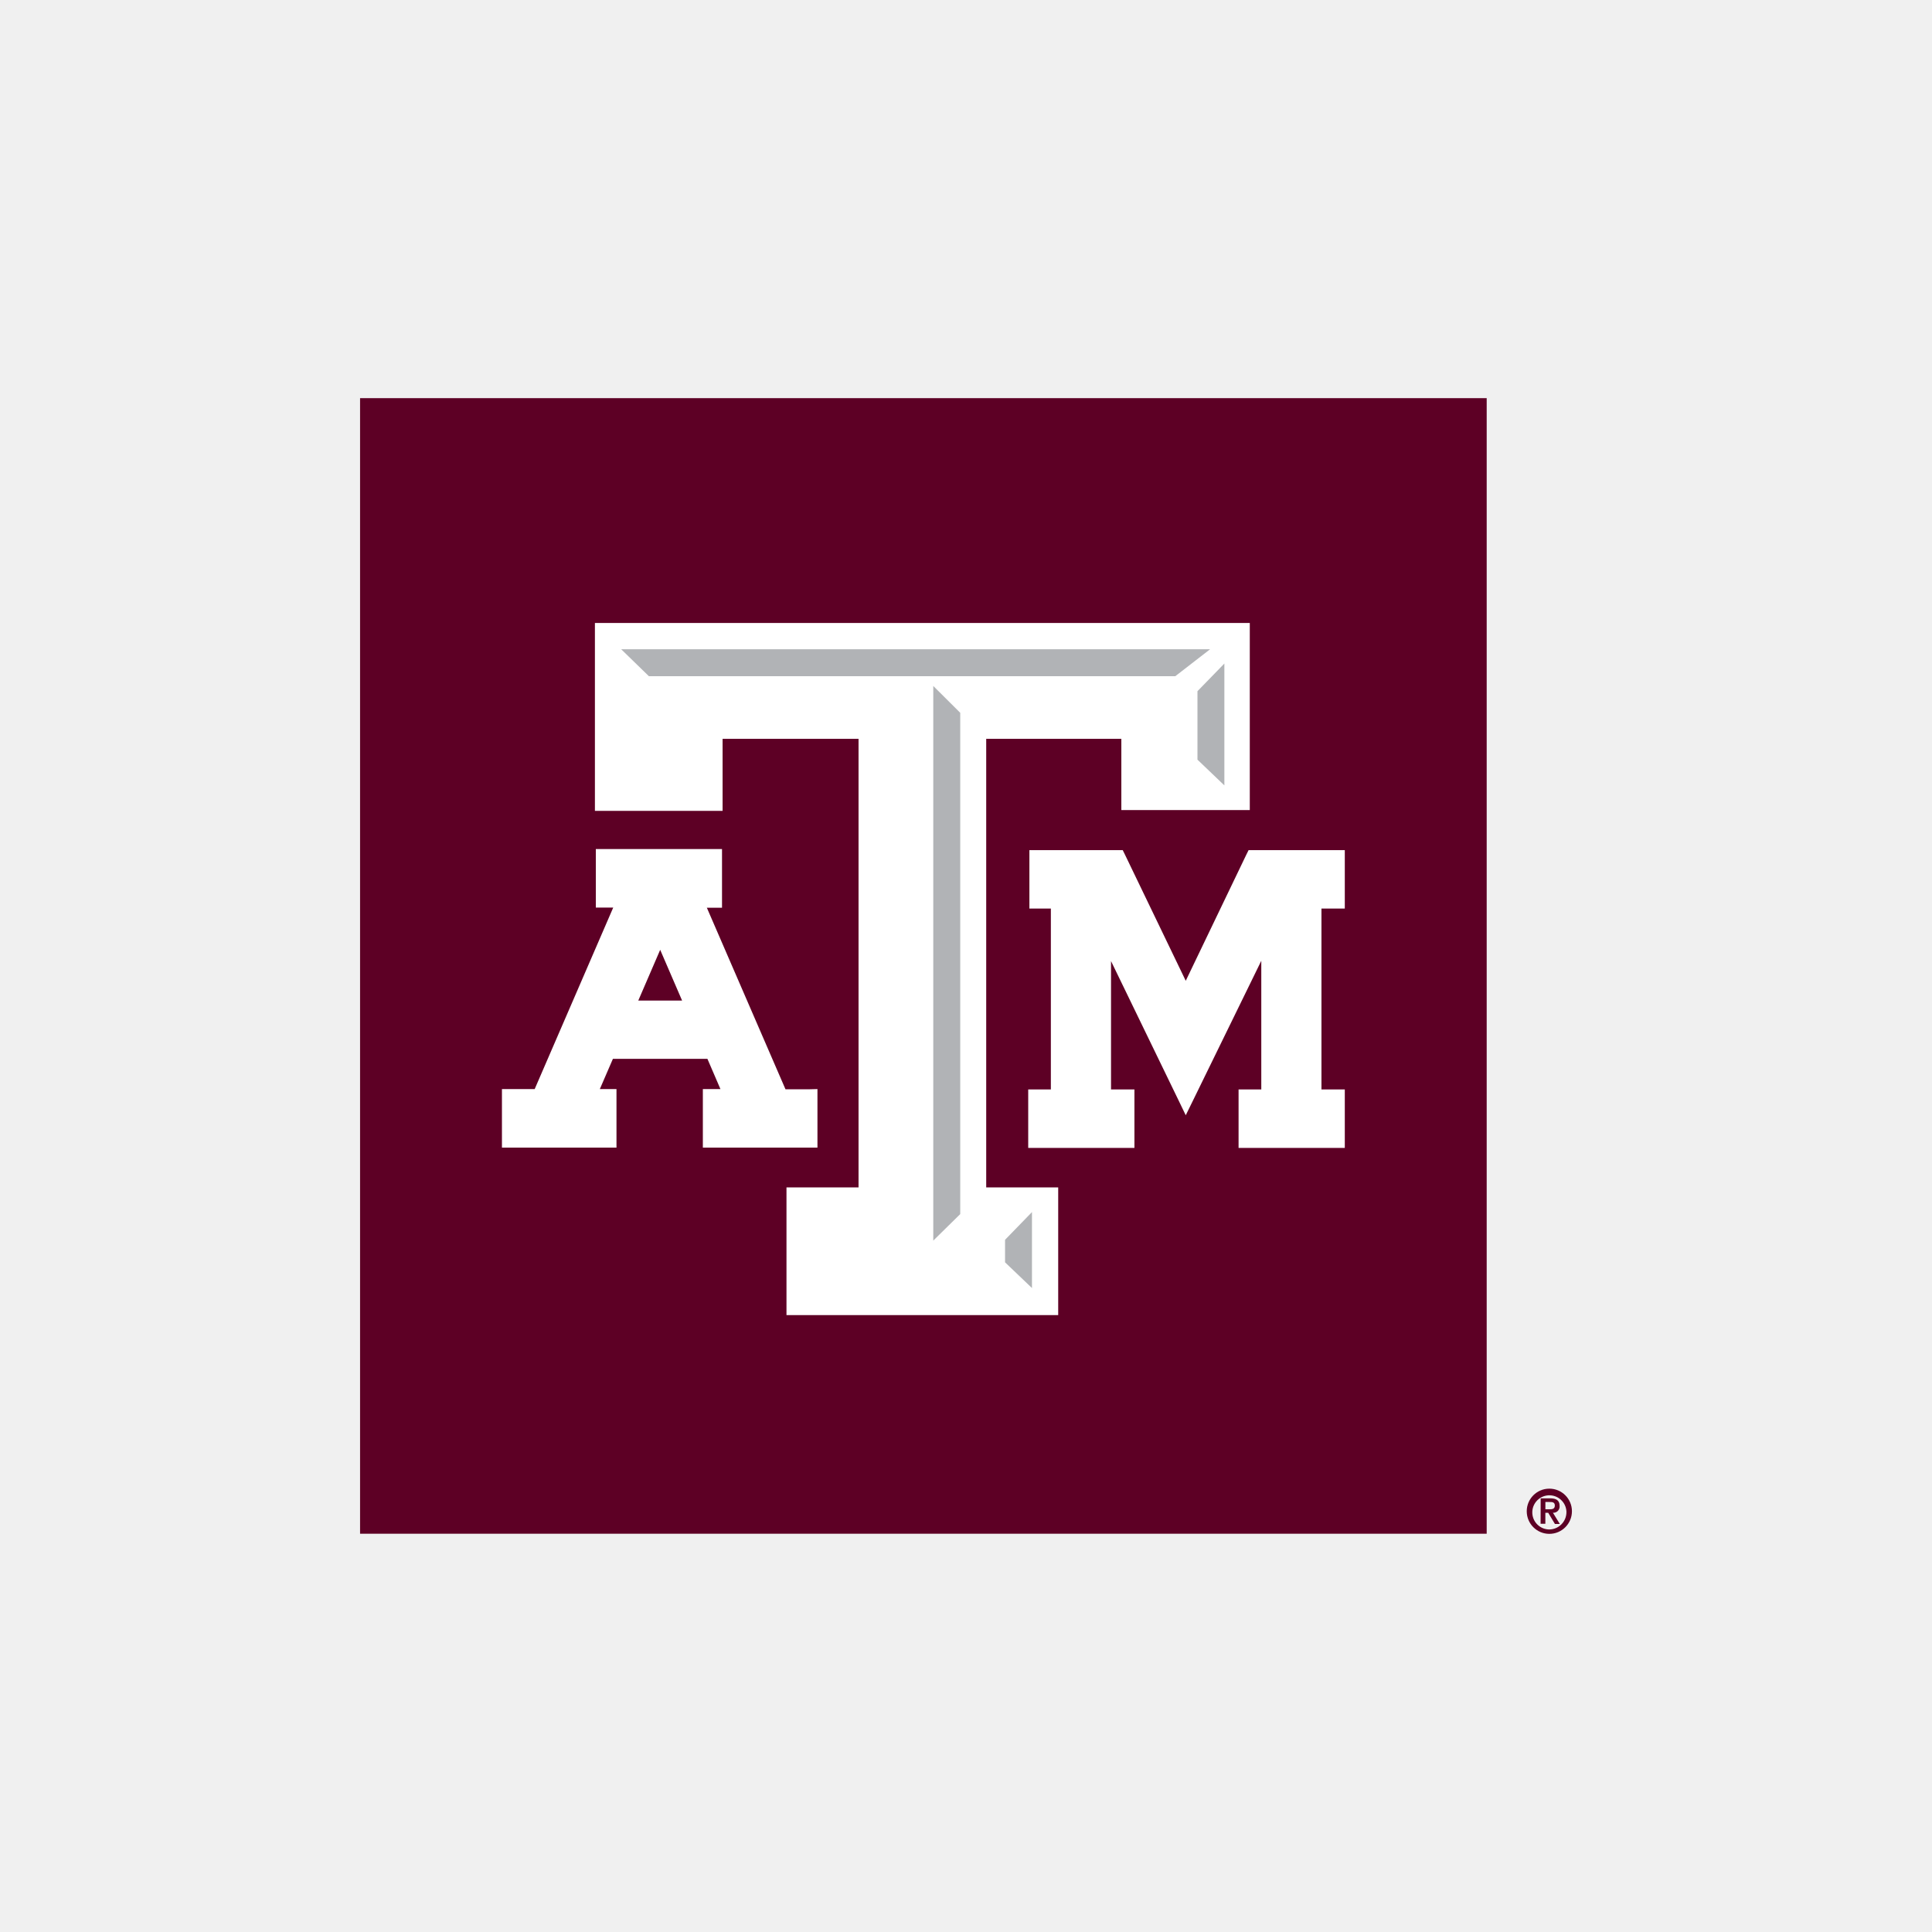
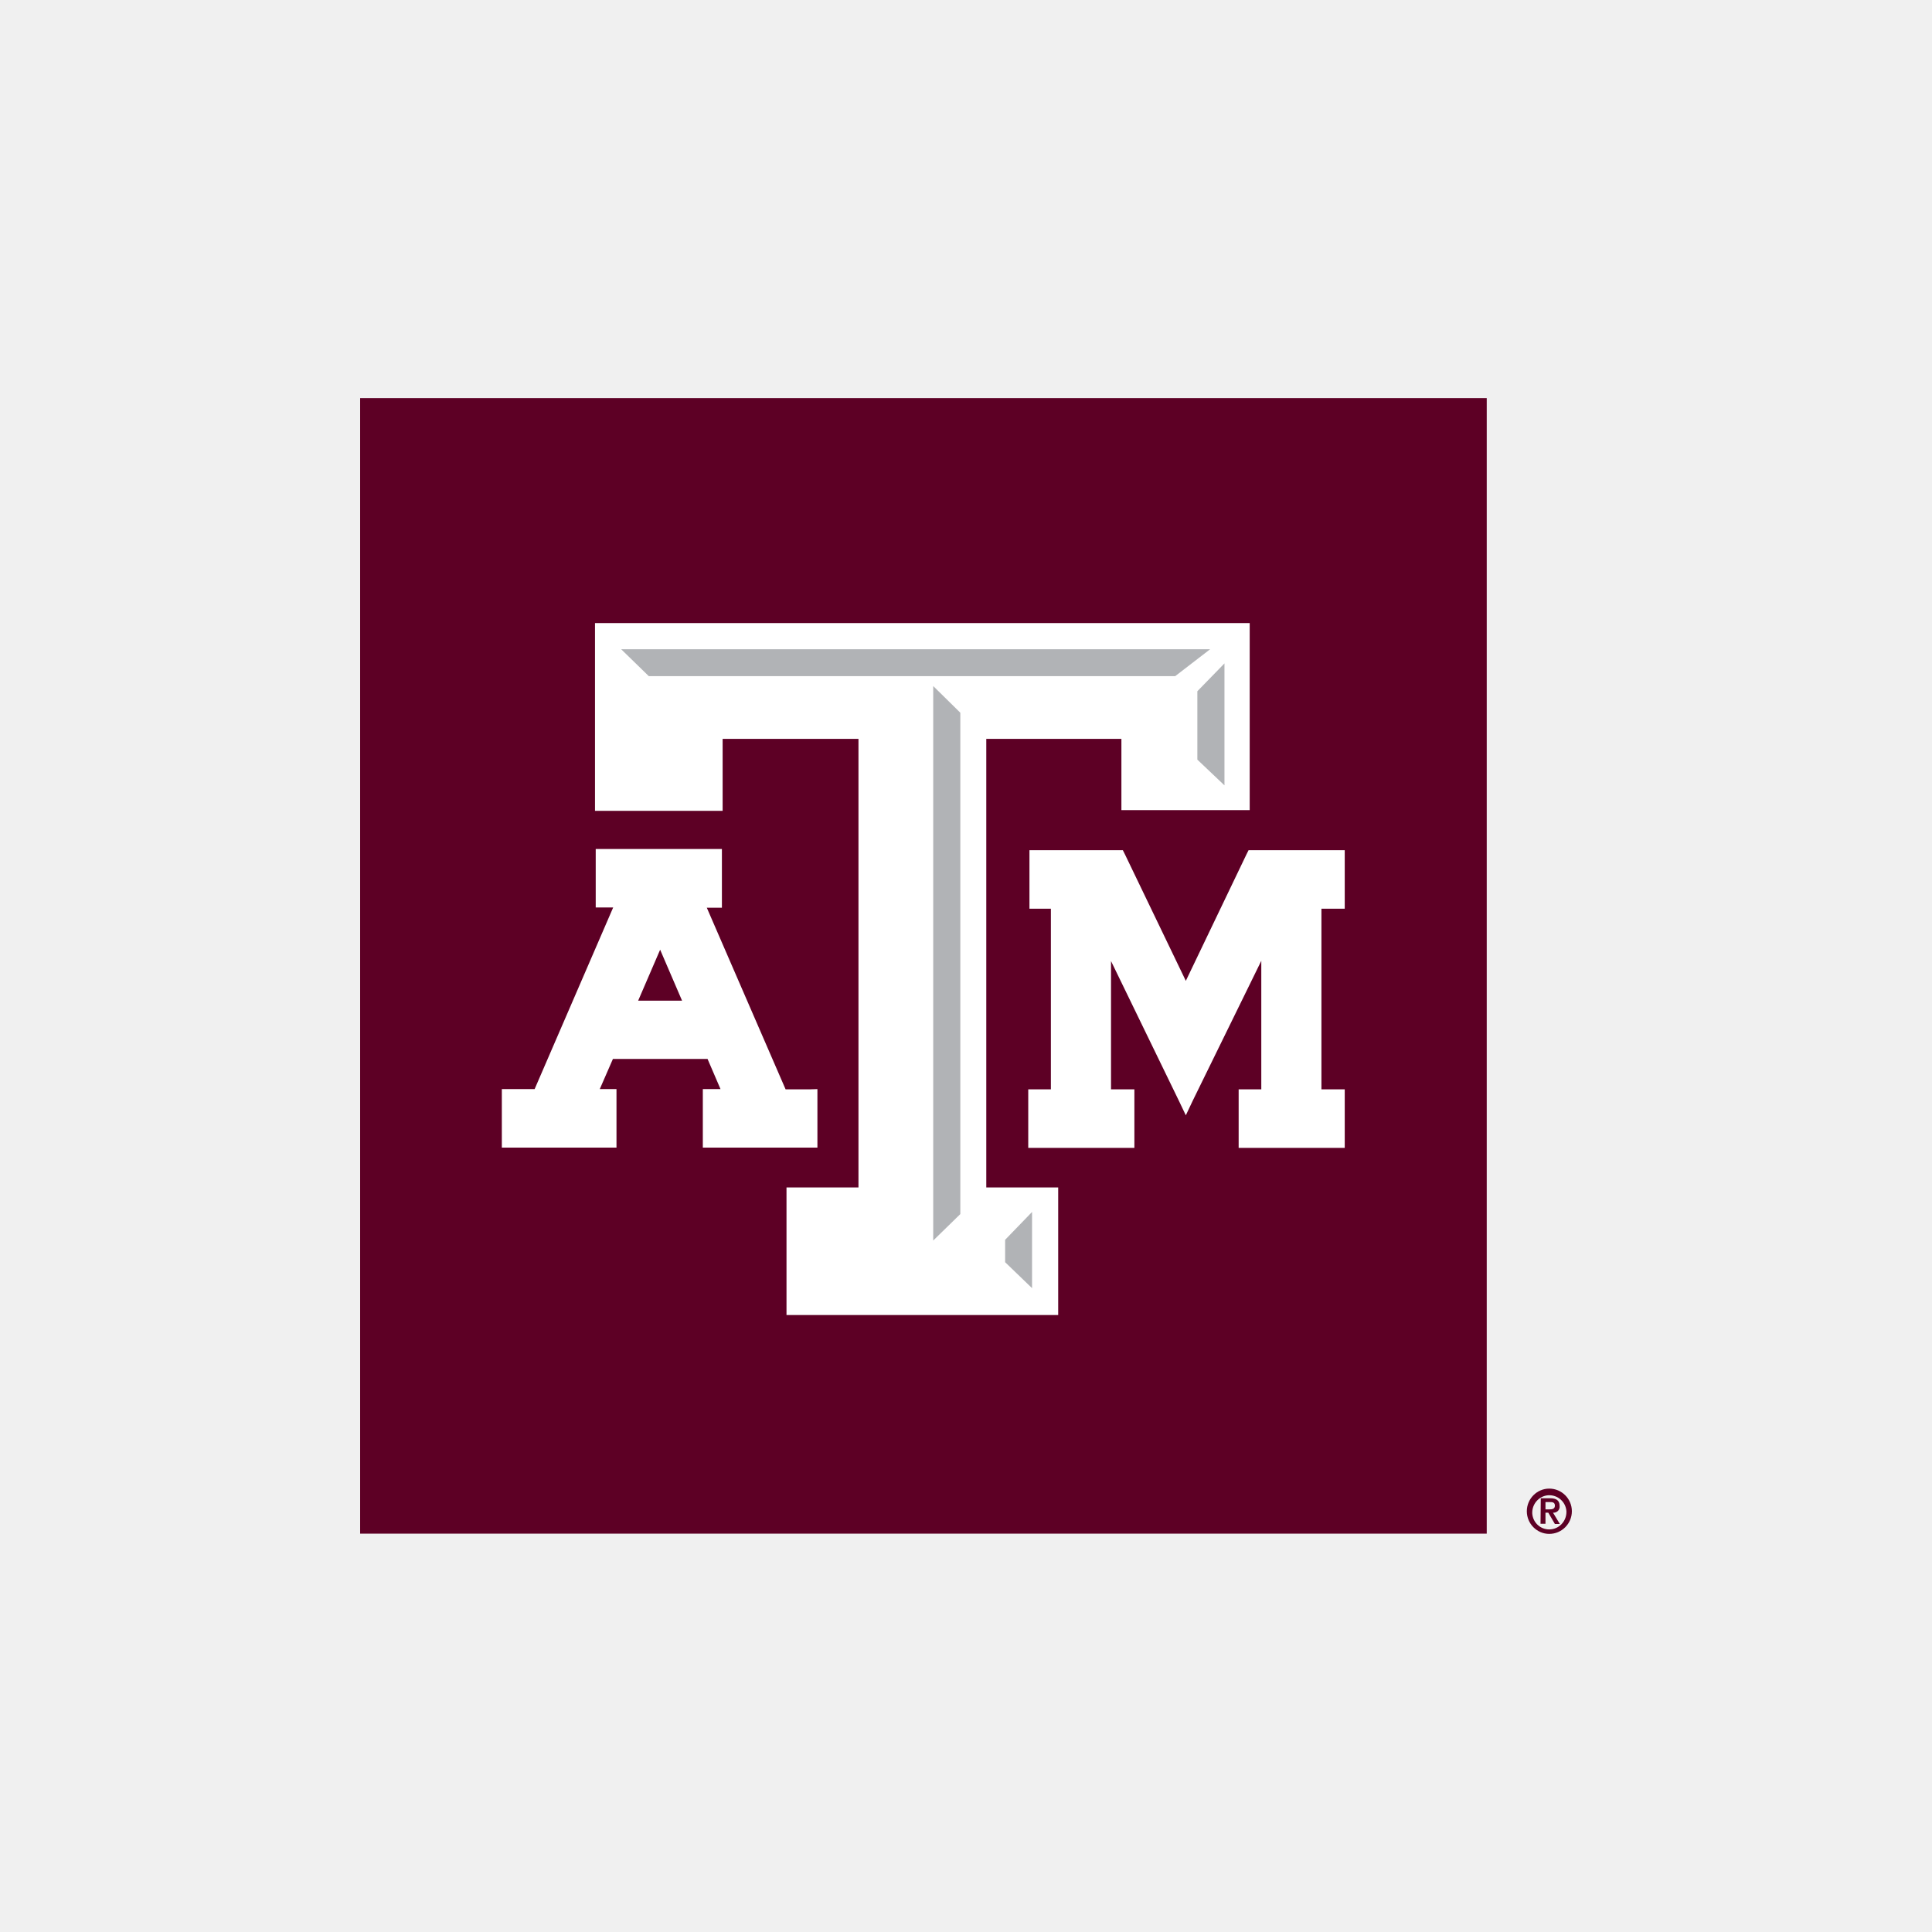
- <svg xmlns="http://www.w3.org/2000/svg" id="Layer_1" data-name="Layer 1" viewBox="0 0 1080 1080">
-   <defs>
-     <style>
-       .cls-1 {
-         fill: #b1b3b6;
-       }
- 
-       .cls-1, .cls-2, .cls-3 {
-         stroke-width: 0px;
-       }
- 
-       .cls-2 {
-         fill: #5d0025;
-       }
- 
-       .cls-3 {
-         fill: #fff;
-       }
-     </style>
-   </defs>
-   <rect class="cls-2" x="201.28" y="222.57" width="629.79" height="634.79" />
-   <polygon class="cls-3" points="747.44 475.22 700.67 475.22 697.97 475.22 696.75 477.67 662.84 548.27 628.8 477.63 627.61 475.22 624.92 475.22 579.71 475.22 575.44 475.22 575.44 479.52 575.44 503.59 575.44 507.9 579.71 507.9 587.44 507.9 587.44 609.01 579.08 609.01 574.78 609.01 574.78 613.32 574.78 637.39 574.78 641.69 579.08 641.69 629.85 641.69 634.15 641.69 634.15 637.39 634.15 613.32 634.15 609.01 629.85 609.01 621.07 609.01 621.07 537.25 658.99 615.45 662.84 623.43 666.76 615.45 705.07 537.08 705.07 609.01 696.71 609.01 692.37 609.01 692.37 613.32 692.37 637.39 692.37 641.69 696.71 641.69 747.44 641.69 751.75 641.69 751.75 637.39 751.75 613.32 751.75 609.01 747.44 609.01 738.7 609.01 738.7 507.9 747.44 507.9 751.75 507.9 751.75 503.59 751.75 479.52 751.75 475.22 747.44 475.22" />
-   <path class="cls-3" d="M452.6,608.91h-13.51l-43.95-101.47h8.47v-32.82h-70.54v32.71h9.73l-43.91,101.47h-18.3v32.71h64.03v-32.71h-9.31l7.31-16.9h52.83l7.28,16.9h-9.83v32.71h64.06v-32.71l-4.37.11ZM381.29,559.33h-24.49l12.25-28.38,12.25,28.38Z" />
-   <polygon class="cls-3" points="693.7 348.25 337.49 348.25 332.56 348.25 332.56 353.18 332.56 448.35 332.56 453.28 337.49 453.28 399 453.28 403.93 453.28 403.93 448.35 403.93 413.01 479.93 413.01 479.93 663.77 444.55 663.77 439.65 663.77 439.65 668.7 439.65 730.21 439.65 735.15 444.55 735.15 586.6 735.15 591.54 735.15 591.54 730.21 591.54 668.7 591.54 663.77 586.6 663.77 551.3 663.77 551.3 413.01 626.84 413.01 626.84 447.89 626.84 452.83 631.77 452.83 693.7 452.83 698.64 452.83 698.64 447.89 698.64 353.18 698.64 348.25 693.7 348.25" />
-   <polygon class="cls-1" points="561.83 693.06 576.88 677.56 576.88 720.03 561.83 705.65 561.83 693.06" />
-   <polygon class="cls-1" points="536.78 678.68 521.7 693.51 521.7 383.45 536.78 398.46 536.78 678.68" />
-   <polygon class="cls-1" points="362.72 377.99 347.25 362.94 676.45 362.94 657 377.99 362.72 377.99" />
-   <polygon class="cls-1" points="684.43 439.04 669.39 424.66 669.39 386.38 684.43 370.92 684.43 439.04" />
-   <path class="cls-2" d="M853.46,844.8c0-6.98,5.65-12.63,12.63-12.63s12.63,5.65,12.63,12.63-5.65,12.63-12.63,12.63-12.63-5.65-12.63-12.63h0ZM875.64,844.8c-.35-5.26-4.9-9.25-10.16-8.9-5.26.35-9.25,4.9-8.9,10.16.33,5.01,4.49,8.91,9.51,8.92,5.35-.07,9.63-4.47,9.56-9.82,0-.12,0-.24-.01-.36ZM861.23,837.59h5.32c3.5,0,5.28,1.19,5.28,4.2.2,1.92-1.2,3.64-3.12,3.84-.21.02-.42.02-.62,0l3.85,6.26h-2.73l-3.74-6.23h-1.61v6.12h-2.66l.04-14.21ZM863.88,843.71h2.34c1.57,0,2.94-.21,2.94-2.13s-1.54-1.96-2.9-1.96h-2.38v4.09Z" />
+ <svg xmlns="http://www.w3.org/2000/svg" width="32px" height="32px" viewBox="0 0 32 32" version="1.1">
+   <g id="surface1">
+     <path style=" stroke:none;fill-rule:nonzero;fill:rgb(36.471%,0%,14.51%);fill-opacity:1;" d="M 5.965 6.594 L 24.625 6.594 L 24.625 25.402 L 5.965 25.402 Z M 5.965 6.594 " />
+     <path style=" stroke:none;fill-rule:nonzero;fill:rgb(100%,100%,100%);fill-opacity:1;" d="M 22.145 14.082 L 20.68 14.082 L 20.645 14.152 L 19.641 16.246 L 18.633 14.152 L 18.598 14.082 L 17.051 14.082 L 17.051 15.051 L 17.406 15.051 L 17.406 18.043 L 17.031 18.043 L 17.031 19.012 L 18.789 19.012 L 18.789 18.043 L 18.402 18.043 L 18.402 15.918 L 19.527 18.234 L 19.641 18.473 L 19.754 18.234 L 20.891 15.914 L 20.891 18.043 L 20.516 18.043 L 20.516 19.012 L 22.273 19.012 L 22.273 18.043 L 21.887 18.043 L 21.887 15.051 L 22.273 15.051 L 22.273 14.082 Z M 22.145 14.082 " />
+     <path style=" stroke:none;fill-rule:nonzero;fill:rgb(100%,100%,100%);fill-opacity:1;" d="M 13.41 18.043 L 13.012 18.043 L 11.707 15.035 L 11.957 15.035 L 11.957 14.062 L 9.867 14.062 L 9.867 15.031 L 10.156 15.031 L 8.855 18.039 L 8.312 18.039 L 8.312 19.008 L 10.211 19.008 L 10.211 18.039 L 9.934 18.039 L 10.152 17.539 L 11.719 17.539 L 11.934 18.039 L 11.641 18.039 L 11.641 19.008 L 13.539 19.008 L 13.539 18.039 Z M 11.297 16.574 L 10.57 16.574 L 10.934 15.73 Z M 11.297 16.574 " />
+     <path style=" stroke:none;fill-rule:nonzero;fill:rgb(100%,100%,100%);fill-opacity:1;" d="M 20.555 10.32 L 9.855 10.32 L 9.855 13.43 L 11.969 13.43 L 11.969 12.238 L 14.219 12.238 L 14.219 19.668 L 13.027 19.668 L 13.027 21.781 L 17.527 21.781 L 17.527 19.668 L 16.336 19.668 L 16.336 12.238 L 18.574 12.238 L 18.574 13.418 L 20.699 13.418 L 20.699 10.32 Z M 20.555 10.32 " />
+     <path style=" stroke:none;fill-rule:nonzero;fill:rgb(69.412%,70.196%,71.373%);fill-opacity:1;" d="M 16.648 20.535 L 17.094 20.074 L 17.094 21.336 L 16.648 20.906 Z M 16.648 20.535 " />
+     <path style=" stroke:none;fill-rule:nonzero;fill:rgb(69.412%,70.196%,71.373%);fill-opacity:1;" d="M 15.906 20.109 L 15.457 20.547 L 15.457 11.363 L 15.906 11.805 Z M 15.906 20.109 " />
+     <path style=" stroke:none;fill-rule:nonzero;fill:rgb(69.412%,70.196%,71.373%);fill-opacity:1;" d="M 10.746 11.199 L 10.289 10.754 L 20.043 10.754 L 19.465 11.199 Z M 10.746 11.199 " />
+     <path style=" stroke:none;fill-rule:nonzero;fill:rgb(69.412%,70.196%,71.373%);fill-opacity:1;" d="M 20.281 13.008 L 19.832 12.582 L 19.832 11.449 L 20.281 10.988 Z M 20.281 13.008 " />
+     <path style=" stroke:none;fill-rule:nonzero;fill:rgb(36.471%,0%,14.51%);fill-opacity:1;" d="M 25.289 25.031 C 25.289 24.824 25.457 24.656 25.66 24.656 C 25.867 24.656 26.035 24.824 26.035 25.031 C 26.035 25.238 25.867 25.406 25.66 25.406 C 25.457 25.406 25.289 25.238 25.289 25.031 Z M 25.945 25.031 C 25.934 24.875 25.801 24.758 25.645 24.766 C 25.488 24.777 25.371 24.914 25.379 25.07 C 25.391 25.219 25.512 25.332 25.66 25.332 C 25.82 25.332 25.945 25.199 25.945 25.043 C 25.945 25.039 25.945 25.035 25.945 25.031 Z M 25.52 24.816 L 25.676 24.816 C 25.777 24.816 25.832 24.852 25.832 24.941 C 25.84 25 25.797 25.051 25.738 25.055 C 25.734 25.055 25.727 25.055 25.723 25.055 L 25.836 25.242 L 25.754 25.242 L 25.645 25.055 L 25.598 25.055 L 25.598 25.238 L 25.516 25.238 Z M 25.598 25 L 25.664 25 C 25.711 25 25.754 24.992 25.754 24.938 C 25.754 24.879 25.707 24.879 25.668 24.879 L 25.598 24.879 Z M 25.598 25 " />
+   </g>
</svg>
